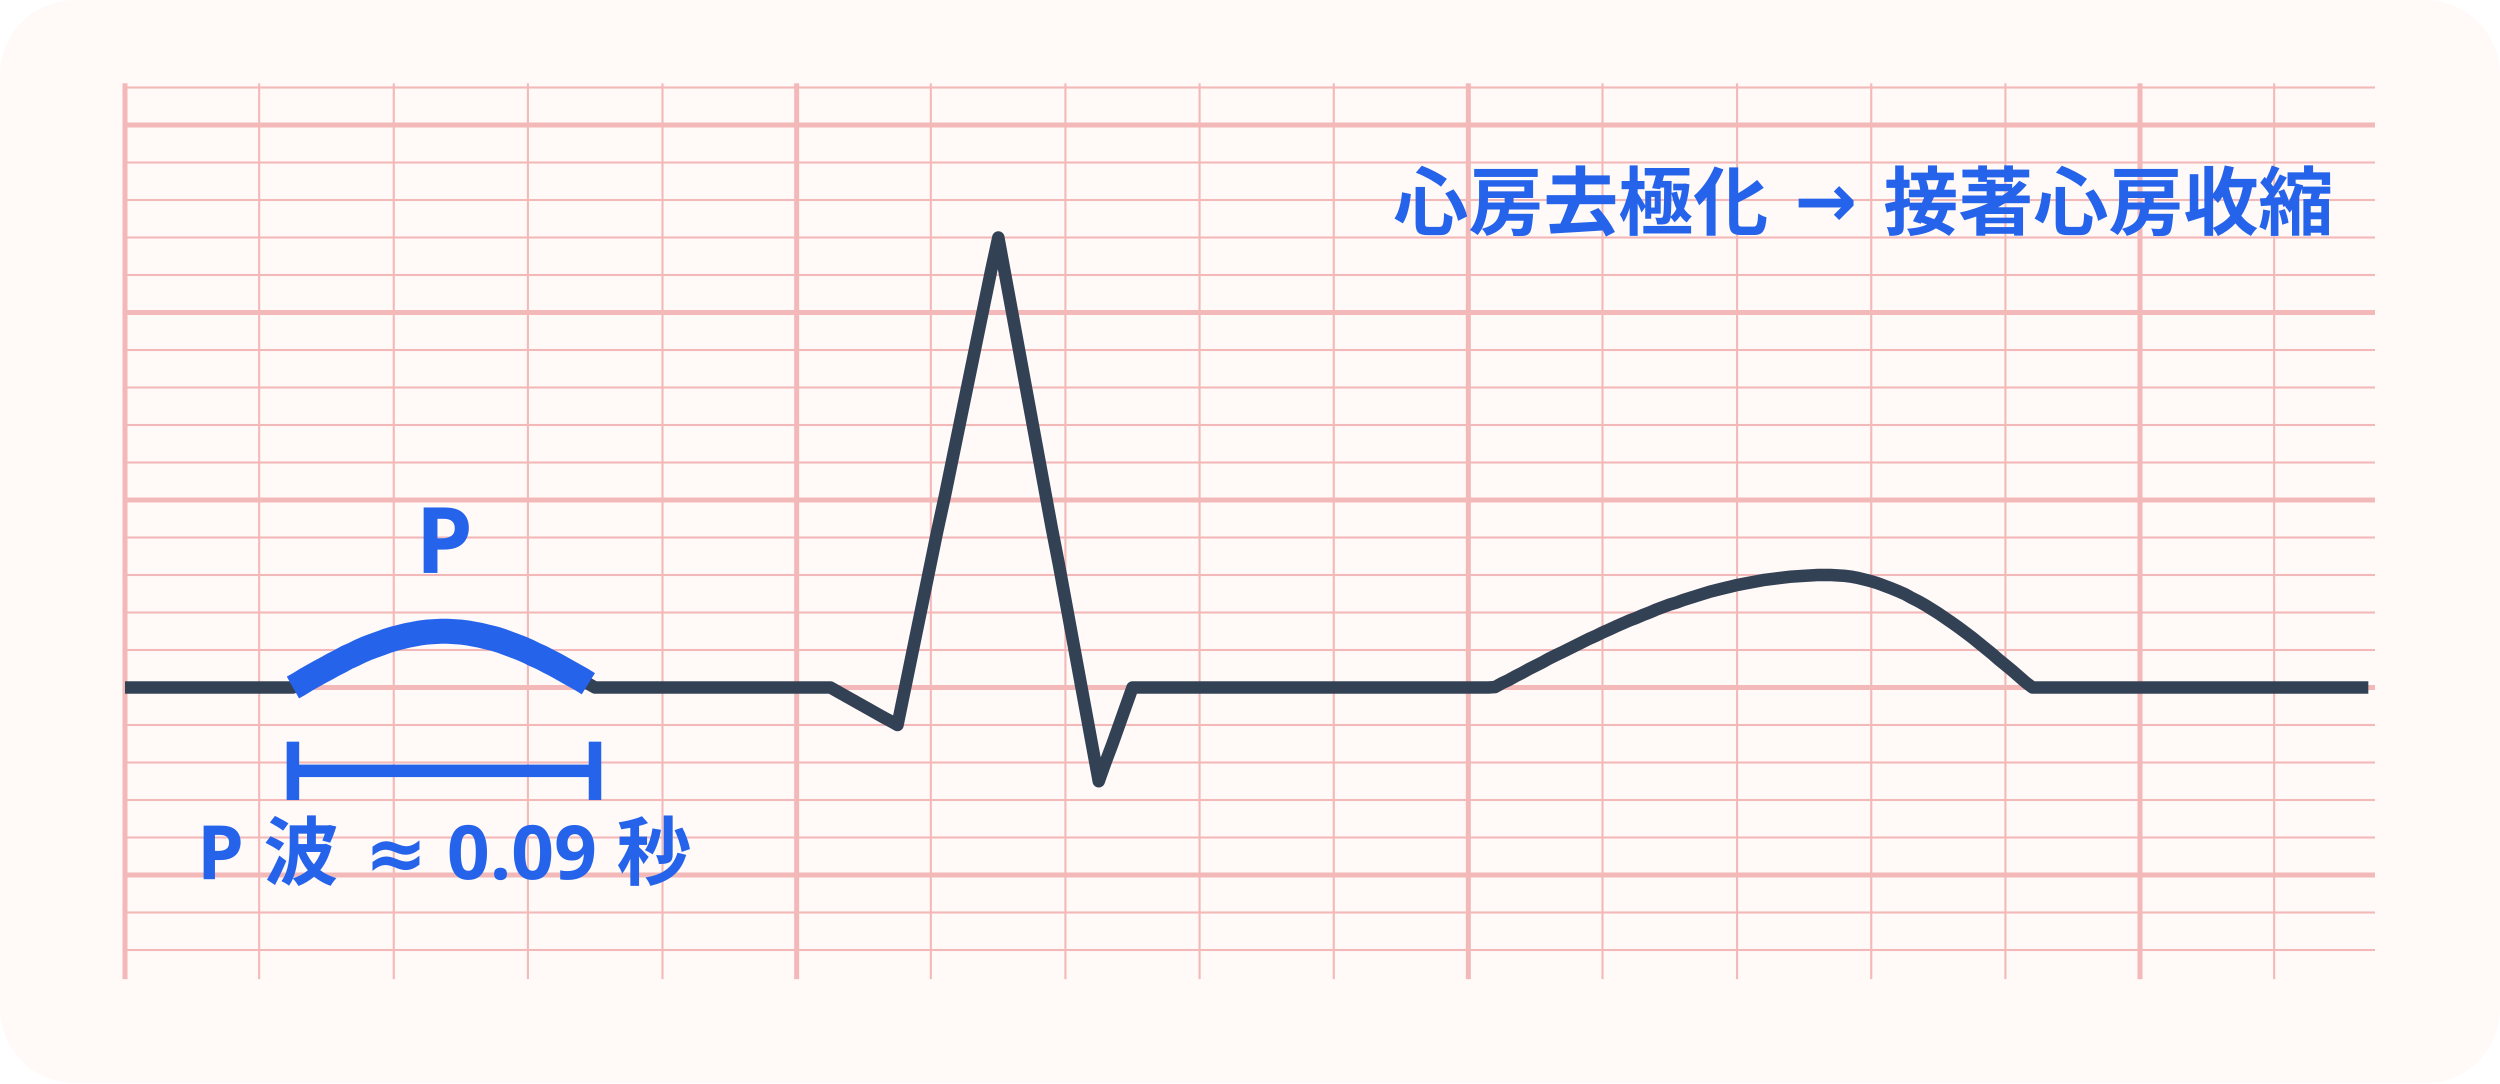
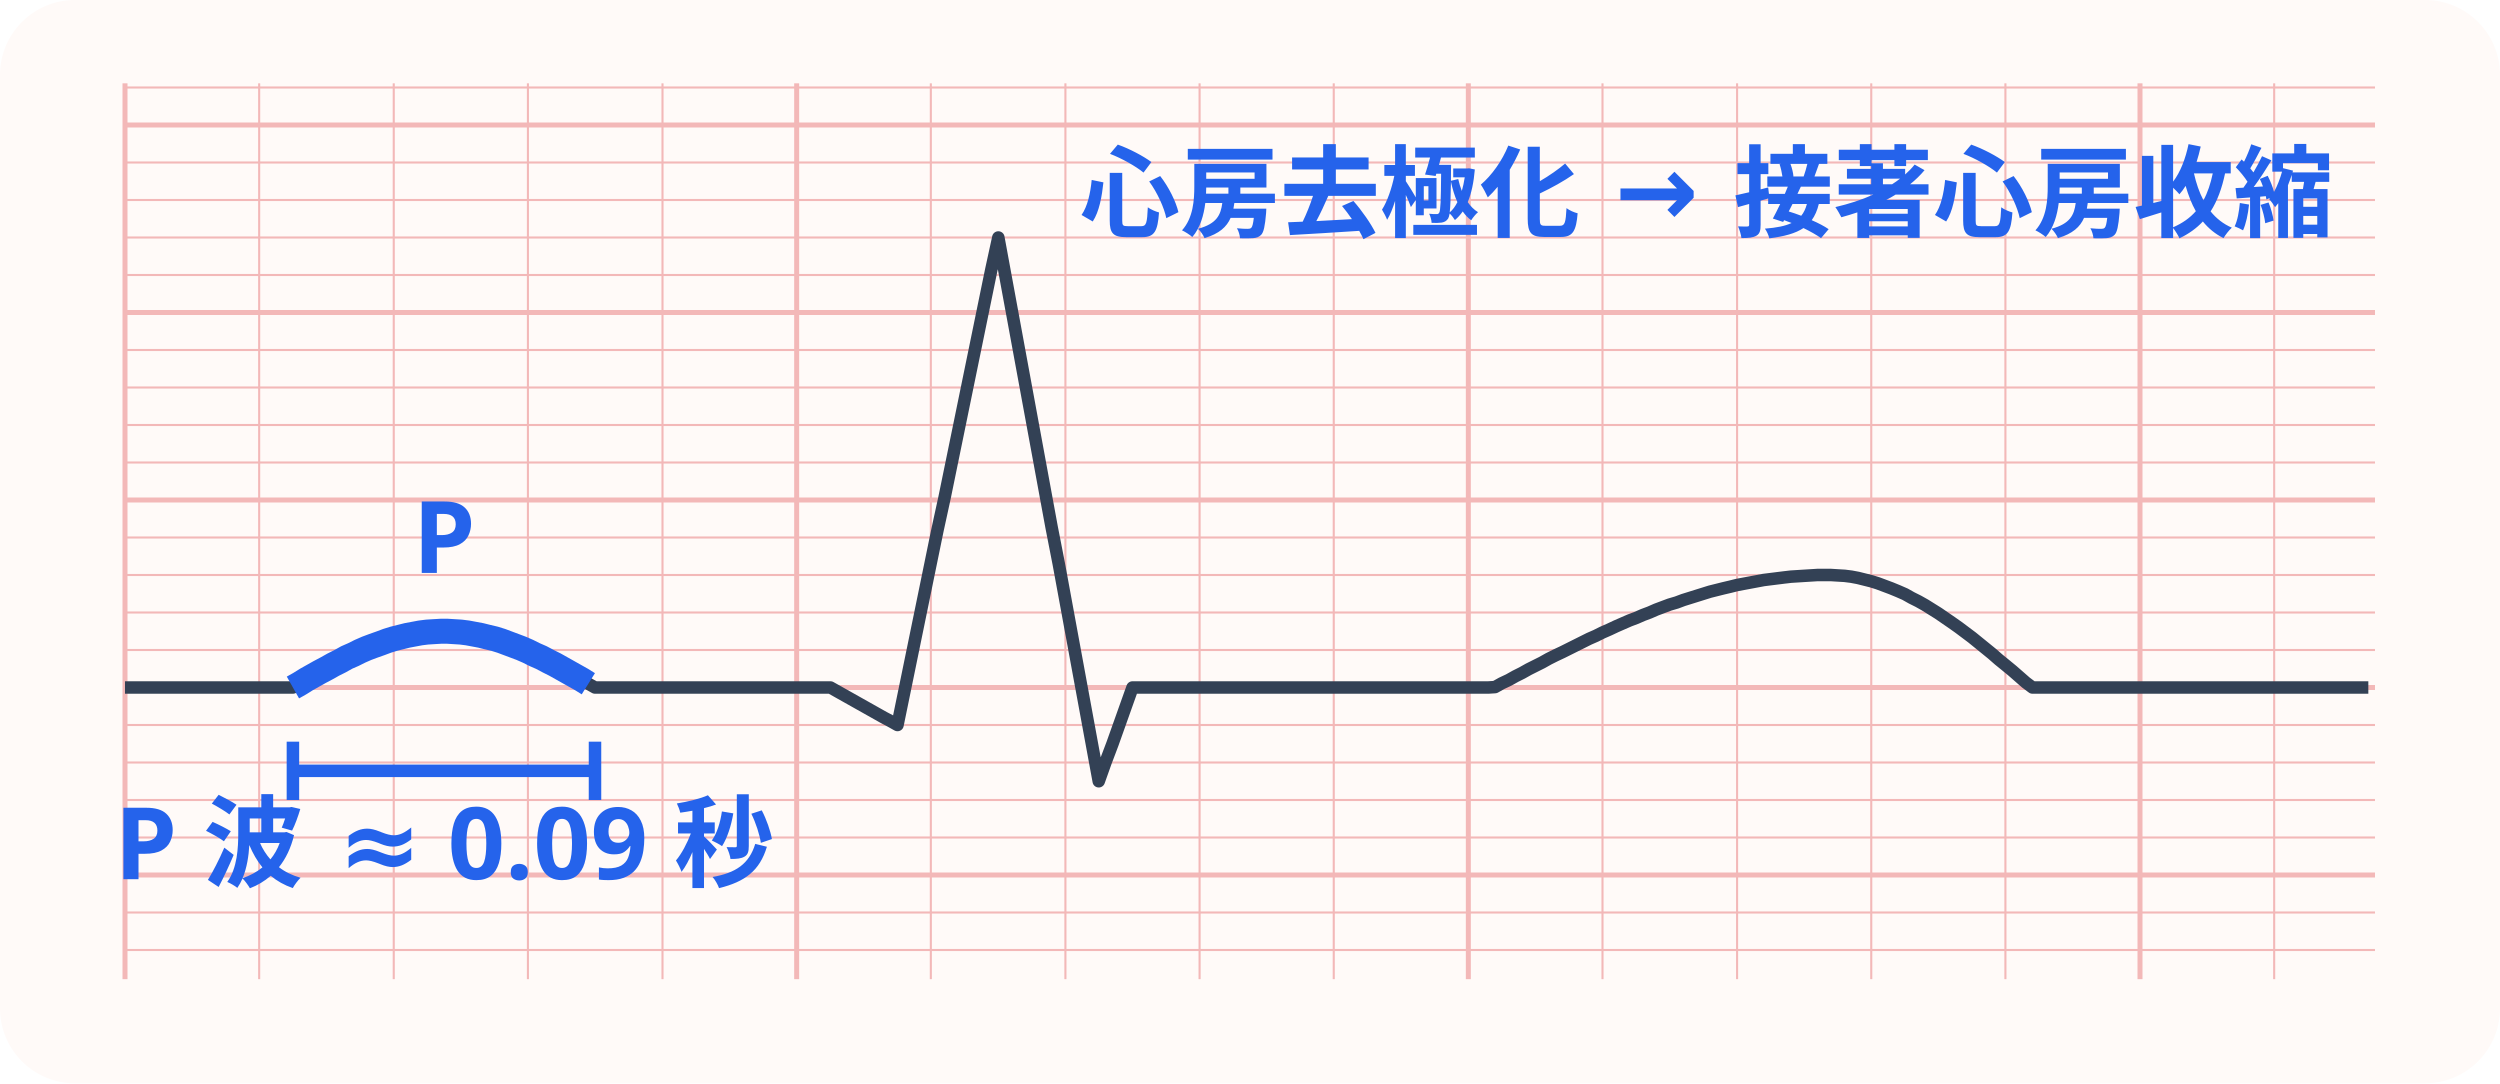
<svg xmlns="http://www.w3.org/2000/svg" viewBox="0 0 600 260" role="img" aria-label="P 波：心房去極化">
  <rect width="600" height="260" rx="18" fill="#fffaf8" />
  <line x1="30.0" y1="20" x2="30.0" y2="235" stroke="#f3b8b8" stroke-width="1.2" />
  <line x1="62.2" y1="20" x2="62.2" y2="235" stroke="#f3b8b8" stroke-width="0.5" />
  <line x1="94.5" y1="20" x2="94.5" y2="235" stroke="#f3b8b8" stroke-width="0.5" />
  <line x1="126.7" y1="20" x2="126.7" y2="235" stroke="#f3b8b8" stroke-width="0.5" />
  <line x1="159.0" y1="20" x2="159.0" y2="235" stroke="#f3b8b8" stroke-width="0.5" />
  <line x1="191.2" y1="20" x2="191.2" y2="235" stroke="#f3b8b8" stroke-width="1.2" />
  <line x1="223.4" y1="20" x2="223.4" y2="235" stroke="#f3b8b8" stroke-width="0.5" />
  <line x1="255.7" y1="20" x2="255.7" y2="235" stroke="#f3b8b8" stroke-width="0.5" />
  <line x1="287.9" y1="20" x2="287.9" y2="235" stroke="#f3b8b8" stroke-width="0.5" />
  <line x1="320.1" y1="20" x2="320.1" y2="235" stroke="#f3b8b8" stroke-width="0.5" />
  <line x1="352.4" y1="20" x2="352.4" y2="235" stroke="#f3b8b8" stroke-width="1.2" />
  <line x1="384.6" y1="20" x2="384.6" y2="235" stroke="#f3b8b8" stroke-width="0.5" />
  <line x1="416.9" y1="20" x2="416.9" y2="235" stroke="#f3b8b8" stroke-width="0.5" />
  <line x1="449.1" y1="20" x2="449.1" y2="235" stroke="#f3b8b8" stroke-width="0.5" />
  <line x1="481.3" y1="20" x2="481.3" y2="235" stroke="#f3b8b8" stroke-width="0.5" />
  <line x1="513.6" y1="20" x2="513.6" y2="235" stroke="#f3b8b8" stroke-width="1.2" />
  <line x1="545.8" y1="20" x2="545.8" y2="235" stroke="#f3b8b8" stroke-width="0.5" />
  <line x1="30" y1="165.0" x2="570" y2="165.0" stroke="#f3b8b8" stroke-width="1.2" />
  <line x1="30" y1="156.0" x2="570" y2="156.0" stroke="#f3b8b8" stroke-width="0.5" />
  <line x1="30" y1="147.0" x2="570" y2="147.0" stroke="#f3b8b8" stroke-width="0.5" />
  <line x1="30" y1="138.0" x2="570" y2="138.0" stroke="#f3b8b8" stroke-width="0.5" />
  <line x1="30" y1="129.0" x2="570" y2="129.0" stroke="#f3b8b8" stroke-width="0.5" />
  <line x1="30" y1="120.0" x2="570" y2="120.0" stroke="#f3b8b8" stroke-width="1.2" />
  <line x1="30" y1="111.0" x2="570" y2="111.0" stroke="#f3b8b8" stroke-width="0.5" />
  <line x1="30" y1="102.0" x2="570" y2="102.0" stroke="#f3b8b8" stroke-width="0.5" />
  <line x1="30" y1="93.0" x2="570" y2="93.0" stroke="#f3b8b8" stroke-width="0.5" />
  <line x1="30" y1="84.0" x2="570" y2="84.0" stroke="#f3b8b8" stroke-width="0.5" />
  <line x1="30" y1="75.0" x2="570" y2="75.0" stroke="#f3b8b8" stroke-width="1.2" />
  <line x1="30" y1="66.0" x2="570" y2="66.0" stroke="#f3b8b8" stroke-width="0.5" />
  <line x1="30" y1="57.0" x2="570" y2="57.0" stroke="#f3b8b8" stroke-width="0.5" />
  <line x1="30" y1="48.0" x2="570" y2="48.0" stroke="#f3b8b8" stroke-width="0.5" />
  <line x1="30" y1="39.0" x2="570" y2="39.0" stroke="#f3b8b8" stroke-width="0.5" />
  <line x1="30" y1="30.0" x2="570" y2="30.0" stroke="#f3b8b8" stroke-width="1.2" />
  <line x1="30" y1="21.0" x2="570" y2="21.0" stroke="#f3b8b8" stroke-width="0.5" />
  <line x1="30" y1="165.0" x2="570" y2="165.0" stroke="#f3b8b8" stroke-width="1.2" />
  <line x1="30" y1="174.0" x2="570" y2="174.0" stroke="#f3b8b8" stroke-width="0.5" />
  <line x1="30" y1="183.0" x2="570" y2="183.0" stroke="#f3b8b8" stroke-width="0.5" />
  <line x1="30" y1="192.0" x2="570" y2="192.0" stroke="#f3b8b8" stroke-width="0.5" />
  <line x1="30" y1="201.0" x2="570" y2="201.0" stroke="#f3b8b8" stroke-width="0.5" />
  <line x1="30" y1="210.0" x2="570" y2="210.0" stroke="#f3b8b8" stroke-width="1.2" />
  <line x1="30" y1="219.0" x2="570" y2="219.0" stroke="#f3b8b8" stroke-width="0.5" />
  <line x1="30" y1="228.0" x2="570" y2="228.0" stroke="#f3b8b8" stroke-width="0.5" />
  <polyline fill="none" stroke="#334155" stroke-width="3" stroke-linejoin="round" points="30.0,165.0 31.6,165.0 33.2,165.0 34.8,165.0 36.4,165.0 38.1,165.0 39.7,165.0 41.3,165.0 42.9,165.0 44.5,165.0 46.1,165.0 47.7,165.0 49.3,165.0 51.0,165.0 52.6,165.0 54.2,165.0 55.8,165.0 57.4,165.0 59.0,165.0 60.6,165.0 62.2,165.0 63.9,165.0 65.5,165.0 67.1,165.0 68.7,165.0 70.3,165.0 71.9,164.1 73.5,163.1 75.1,162.2 76.7,161.3 78.4,160.4 80.0,159.5 81.6,158.7 83.2,157.8 84.8,157.1 86.4,156.3 88.0,155.6 89.6,155.0 91.3,154.4 92.9,153.8 94.5,153.3 96.1,152.9 97.7,152.5 99.3,152.2 100.9,151.9 102.5,151.7 104.1,151.6 105.8,151.5 107.4,151.5 109.0,151.6 110.6,151.7 112.2,151.9 113.8,152.2 115.4,152.5 117.0,152.9 118.7,153.3 120.3,153.8 121.9,154.4 123.5,155.0 125.1,155.6 126.7,156.3 128.3,157.1 129.9,157.8 131.6,158.7 133.2,159.5 134.8,160.4 136.4,161.3 138.0,162.2 139.6,163.1 141.2,164.1 142.8,165.0 144.4,165.0 146.1,165.0 147.7,165.0 149.3,165.0 150.9,165.0 152.5,165.0 154.1,165.0 155.7,165.0 157.3,165.0 159.0,165.0 160.6,165.0 162.2,165.0 163.8,165.0 165.4,165.0 167.0,165.0 168.6,165.0 170.2,165.0 171.9,165.0 173.5,165.0 175.1,165.0 176.7,165.0 178.3,165.0 179.9,165.0 181.5,165.0 183.1,165.0 184.7,165.0 186.4,165.0 188.0,165.0 189.6,165.0 191.2,165.0 192.8,165.0 194.4,165.0 196.0,165.0 197.6,165.0 199.3,165.0 200.9,165.9 202.5,166.8 204.1,167.7 205.7,168.6 207.3,169.5 208.9,170.4 210.5,171.3 212.1,172.2 213.8,173.1 215.4,174.0 217.0,166.2 218.6,158.4 220.2,150.6 221.8,142.8 223.4,135.0 225.0,127.2 226.7,119.4 228.3,111.6 229.9,103.8 231.5,96.0 233.1,88.2 234.7,80.4 236.3,72.6 237.9,64.8 239.6,57.0 241.2,65.7 242.8,74.4 244.4,83.1 246.0,91.8 247.6,100.5 249.2,109.2 250.8,117.9 252.4,126.6 254.1,135.3 255.7,144.0 257.3,152.7 258.9,161.4 260.5,170.1 262.1,178.8 263.7,187.5 265.3,183.0 267.0,178.5 268.6,174.0 270.2,169.5 271.8,165.0 273.4,165.0 275.0,165.0 276.6,165.0 278.2,165.0 279.9,165.0 281.5,165.0 283.1,165.0 284.7,165.0 286.3,165.0 287.9,165.0 289.5,165.0 291.1,165.0 292.7,165.0 294.4,165.0 296.0,165.0 297.6,165.0 299.2,165.0 300.8,165.0 302.4,165.0 304.0,165.0 305.6,165.0 307.3,165.0 308.9,165.0 310.5,165.0 312.1,165.0 313.7,165.0 315.3,165.0 316.9,165.0 318.5,165.0 320.1,165.0 321.8,165.0 323.4,165.0 325.0,165.0 326.6,165.0 328.2,165.0 329.8,165.0 331.4,165.0 333.0,165.0 334.7,165.0 336.3,165.0 337.9,165.0 339.5,165.0 341.1,165.0 342.7,165.0 344.3,165.0 345.9,165.0 347.6,165.0 349.2,165.0 350.8,165.0 352.4,165.0 354.0,165.0 355.6,165.0 357.2,165.0 358.8,164.9 360.4,164.0 362.1,163.2 363.7,162.3 365.3,161.5 366.9,160.6 368.5,159.8 370.1,159.0 371.7,158.1 373.3,157.3 375.0,156.5 376.6,155.7 378.2,154.9 379.8,154.1 381.4,153.3 383.0,152.6 384.6,151.8 386.2,151.1 387.9,150.3 389.5,149.6 391.1,148.9 392.7,148.3 394.3,147.6 395.9,147.0 397.5,146.3 399.1,145.7 400.7,145.1 402.4,144.6 404.0,144.0 405.6,143.5 407.2,143.0 408.8,142.5 410.4,142.0 412.0,141.6 413.6,141.2 415.3,140.8 416.9,140.4 418.5,140.1 420.1,139.8 421.7,139.5 423.3,139.2 424.9,139.0 426.5,138.8 428.1,138.6 429.8,138.4 431.4,138.3 433.0,138.2 434.6,138.1 436.2,138.0 437.8,138.0 439.4,138.0 441.0,138.1 442.7,138.2 444.3,138.4 445.9,138.7 447.5,139.1 449.1,139.5 450.7,140.0 452.3,140.6 453.9,141.2 455.6,141.9 457.2,142.6 458.8,143.5 460.4,144.3 462.0,145.2 463.6,146.2 465.2,147.2 466.8,148.3 468.4,149.4 470.1,150.6 471.7,151.8 473.3,153.0 474.9,154.3 476.5,155.6 478.1,156.9 479.7,158.3 481.3,159.6 483.0,161.0 484.6,162.4 486.2,163.8 487.8,165.0 489.4,165.0 491.0,165.0 492.6,165.0 494.2,165.0 495.9,165.0 497.5,165.0 499.1,165.0 500.7,165.0 502.3,165.0 503.9,165.0 505.5,165.0 507.1,165.0 508.7,165.0 510.4,165.0 512.0,165.0 513.6,165.0 515.2,165.0 516.8,165.0 518.4,165.0 520.0,165.0 521.6,165.0 523.3,165.0 524.9,165.0 526.5,165.0 528.1,165.0 529.7,165.0 531.3,165.0 532.9,165.0 534.5,165.0 536.1,165.0 537.8,165.0 539.4,165.0 541.0,165.0 542.6,165.0 544.2,165.0 545.8,165.0 547.4,165.0 549.0,165.0 550.7,165.0 552.3,165.0 553.9,165.0 555.5,165.0 557.1,165.0 558.7,165.0 560.3,165.0 561.9,165.0 563.6,165.0 565.2,165.0 566.8,165.0 568.4,165.0" />
  <polyline fill="none" stroke="#2563eb" stroke-width="6" stroke-linejoin="round" points="70.3,165.0 71.9,164.1 73.5,163.1 75.1,162.2 76.7,161.3 78.4,160.4 80.0,159.5 81.6,158.7 83.2,157.8 84.8,157.1 86.4,156.3 88.0,155.6 89.6,155.0 91.3,154.4 92.9,153.8 94.5,153.3 96.1,152.9 97.7,152.5 99.3,152.2 100.9,151.9 102.5,151.7 104.1,151.6 105.8,151.5 107.4,151.5 109.0,151.6 110.6,151.7 112.2,151.9 113.8,152.2 115.4,152.5 117.0,152.9 118.7,153.3 120.3,153.8 121.9,154.4 123.5,155.0 125.1,155.6 126.7,156.3 128.3,157.1 129.9,157.8 131.6,158.7 133.2,159.5 134.8,160.4 136.4,161.3 138.0,162.2 139.6,163.1 141.2,164.1" />
  <path d="M70.3 178V192M70.3 185H142.8M142.8 178V192" stroke="#2563eb" stroke-width="3" fill="none" />
-   <text x="106.6" y="211.0" font-size="18" fill="#2563eb" text-anchor="middle" font-family="sans-serif" font-weight="bold">P 波 ≈ 0.09 秒</text>
-   <text x="106.6" y="137.5" font-size="22" fill="#2563eb" text-anchor="middle" font-family="sans-serif" font-weight="bold">P</text>
-   <text x="560.0" y="55.0" font-size="18" fill="#2563eb" text-anchor="end" font-family="sans-serif" font-weight="bold">心房去極化 → 接著心房收縮</text>
+   <text x="106.6" y="211.0" font-size="24" fill="#2563eb" text-anchor="middle" font-family="sans-serif" font-weight="bold">P 波 ≈ 0.09 秒</text>
+   <text x="106.6" y="137.5" font-size="24" fill="#2563eb" text-anchor="middle" font-family="sans-serif" font-weight="bold">P</text>
+   <text x="560.0" y="55.0" font-size="24" fill="#2563eb" text-anchor="end" font-family="sans-serif" font-weight="bold">心房去極化 → 接著心房收縮</text>
</svg>
